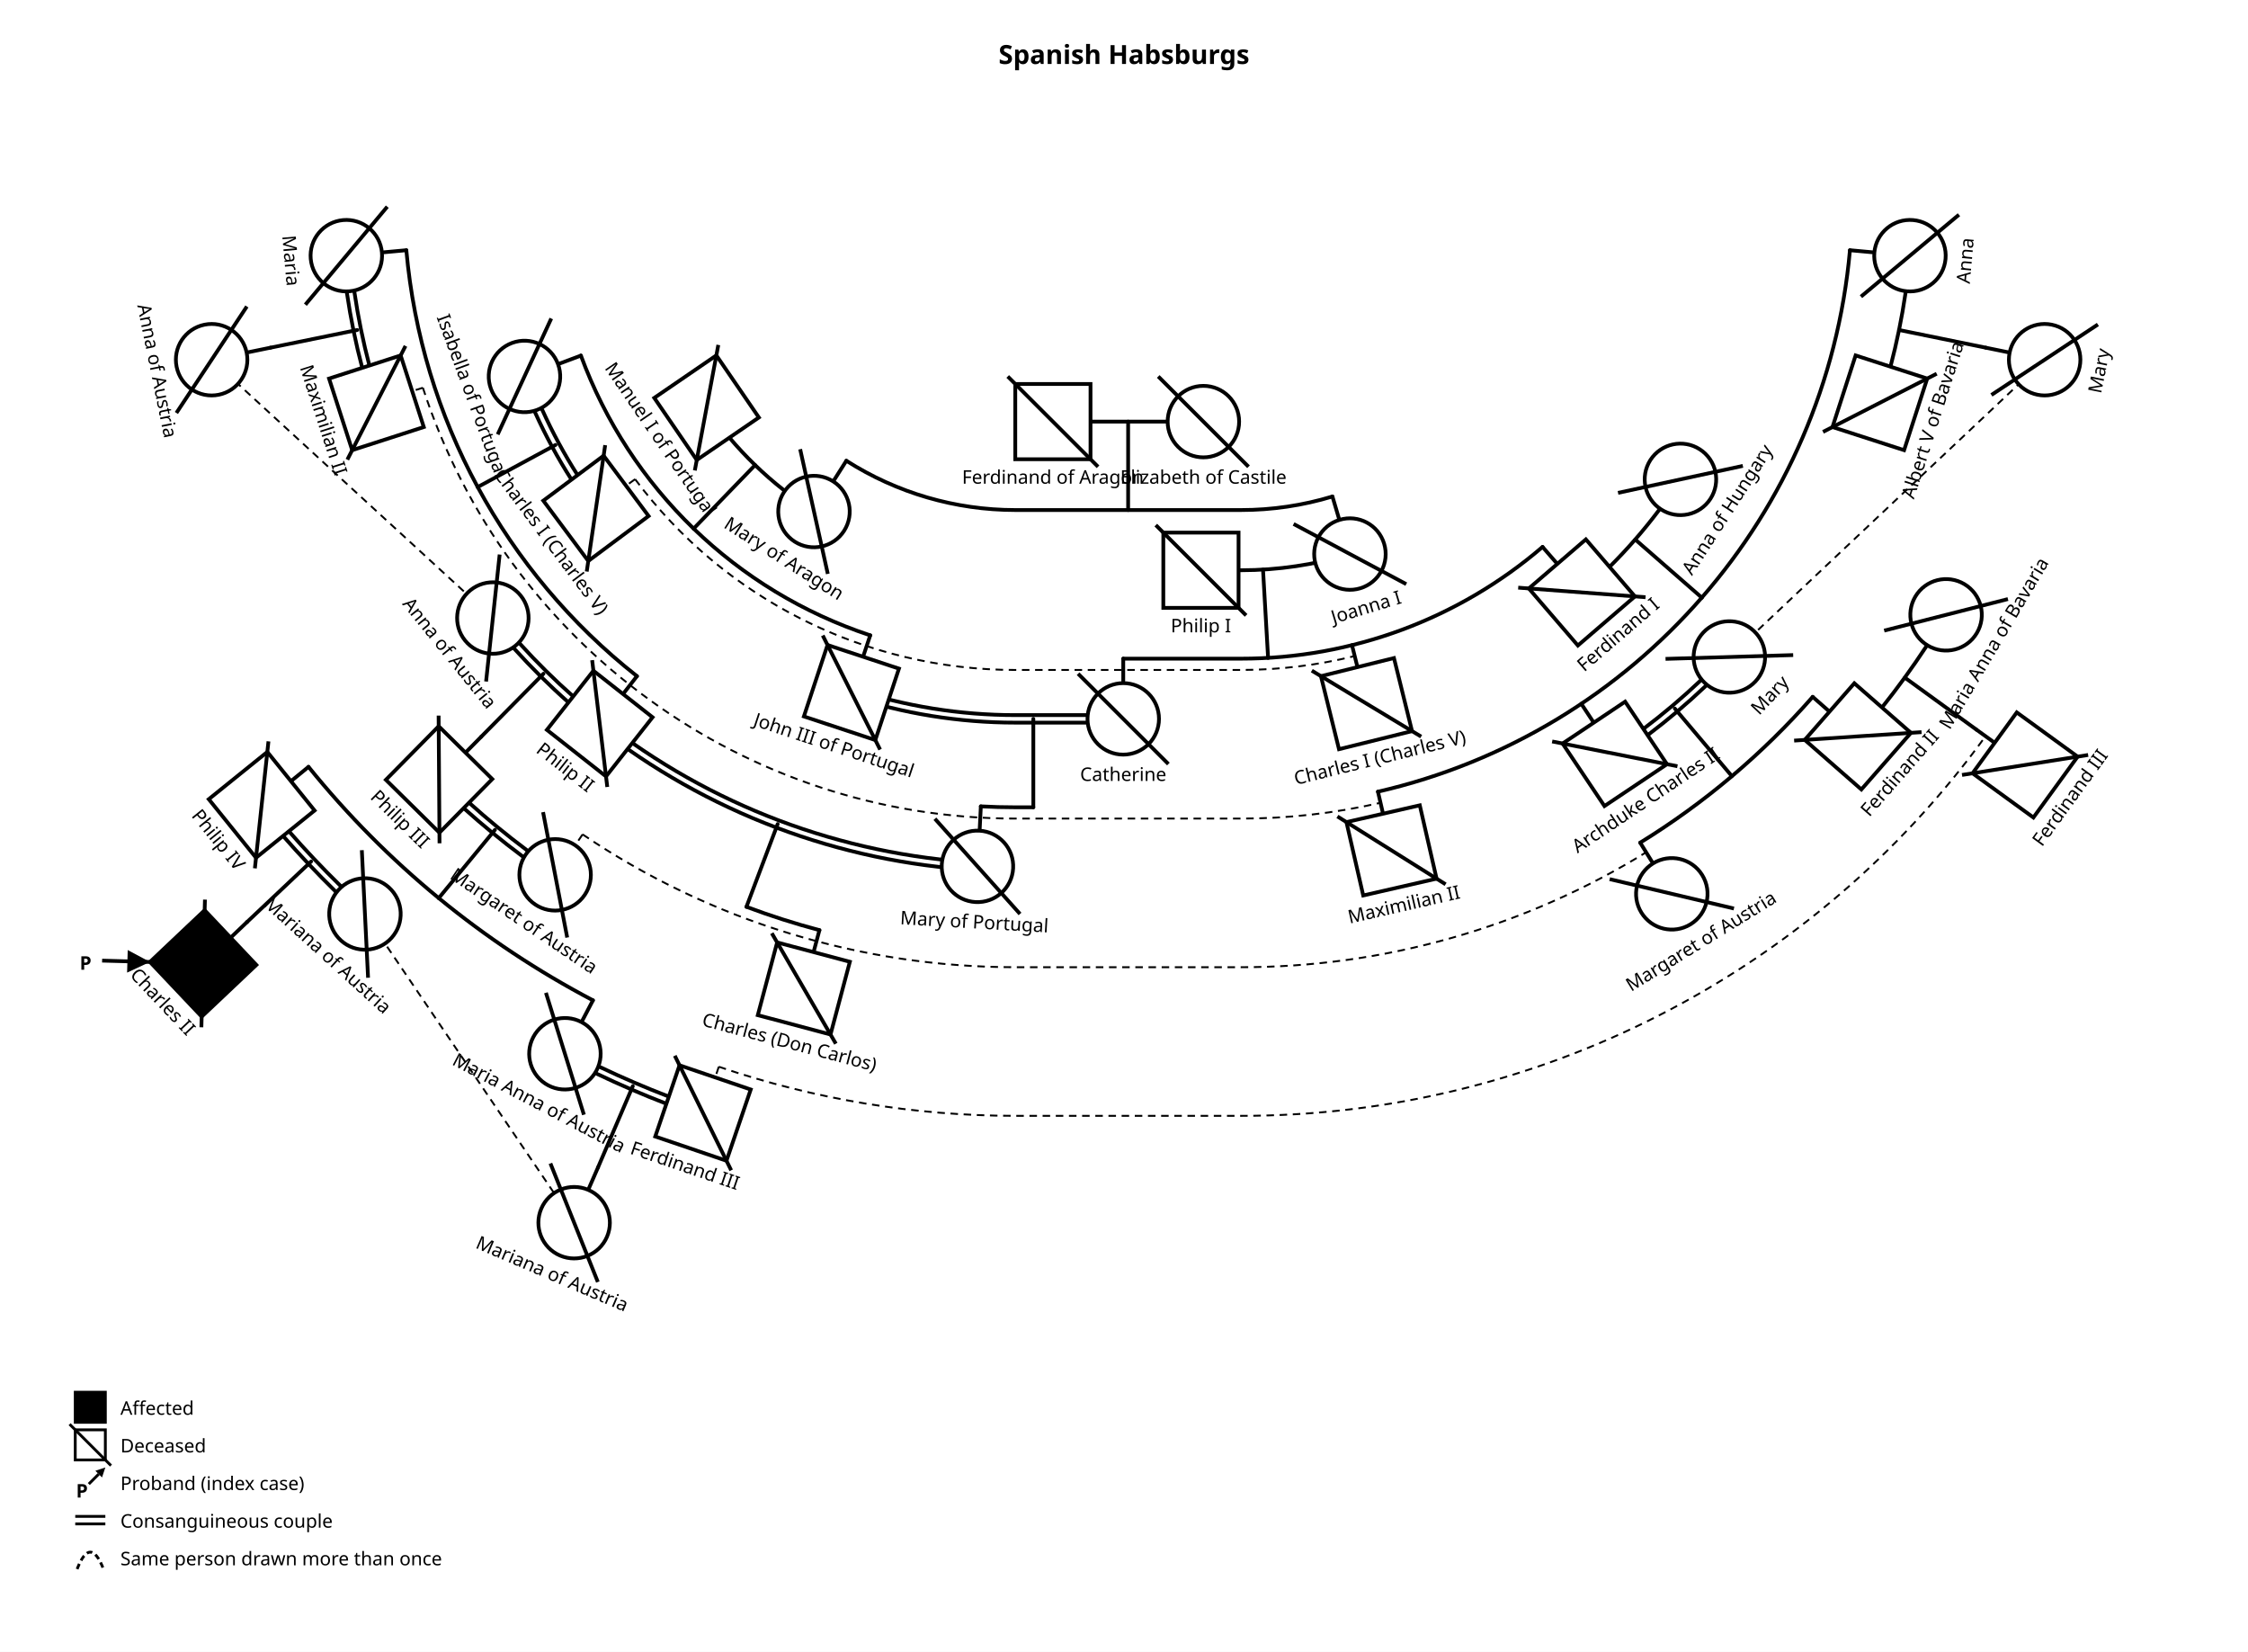
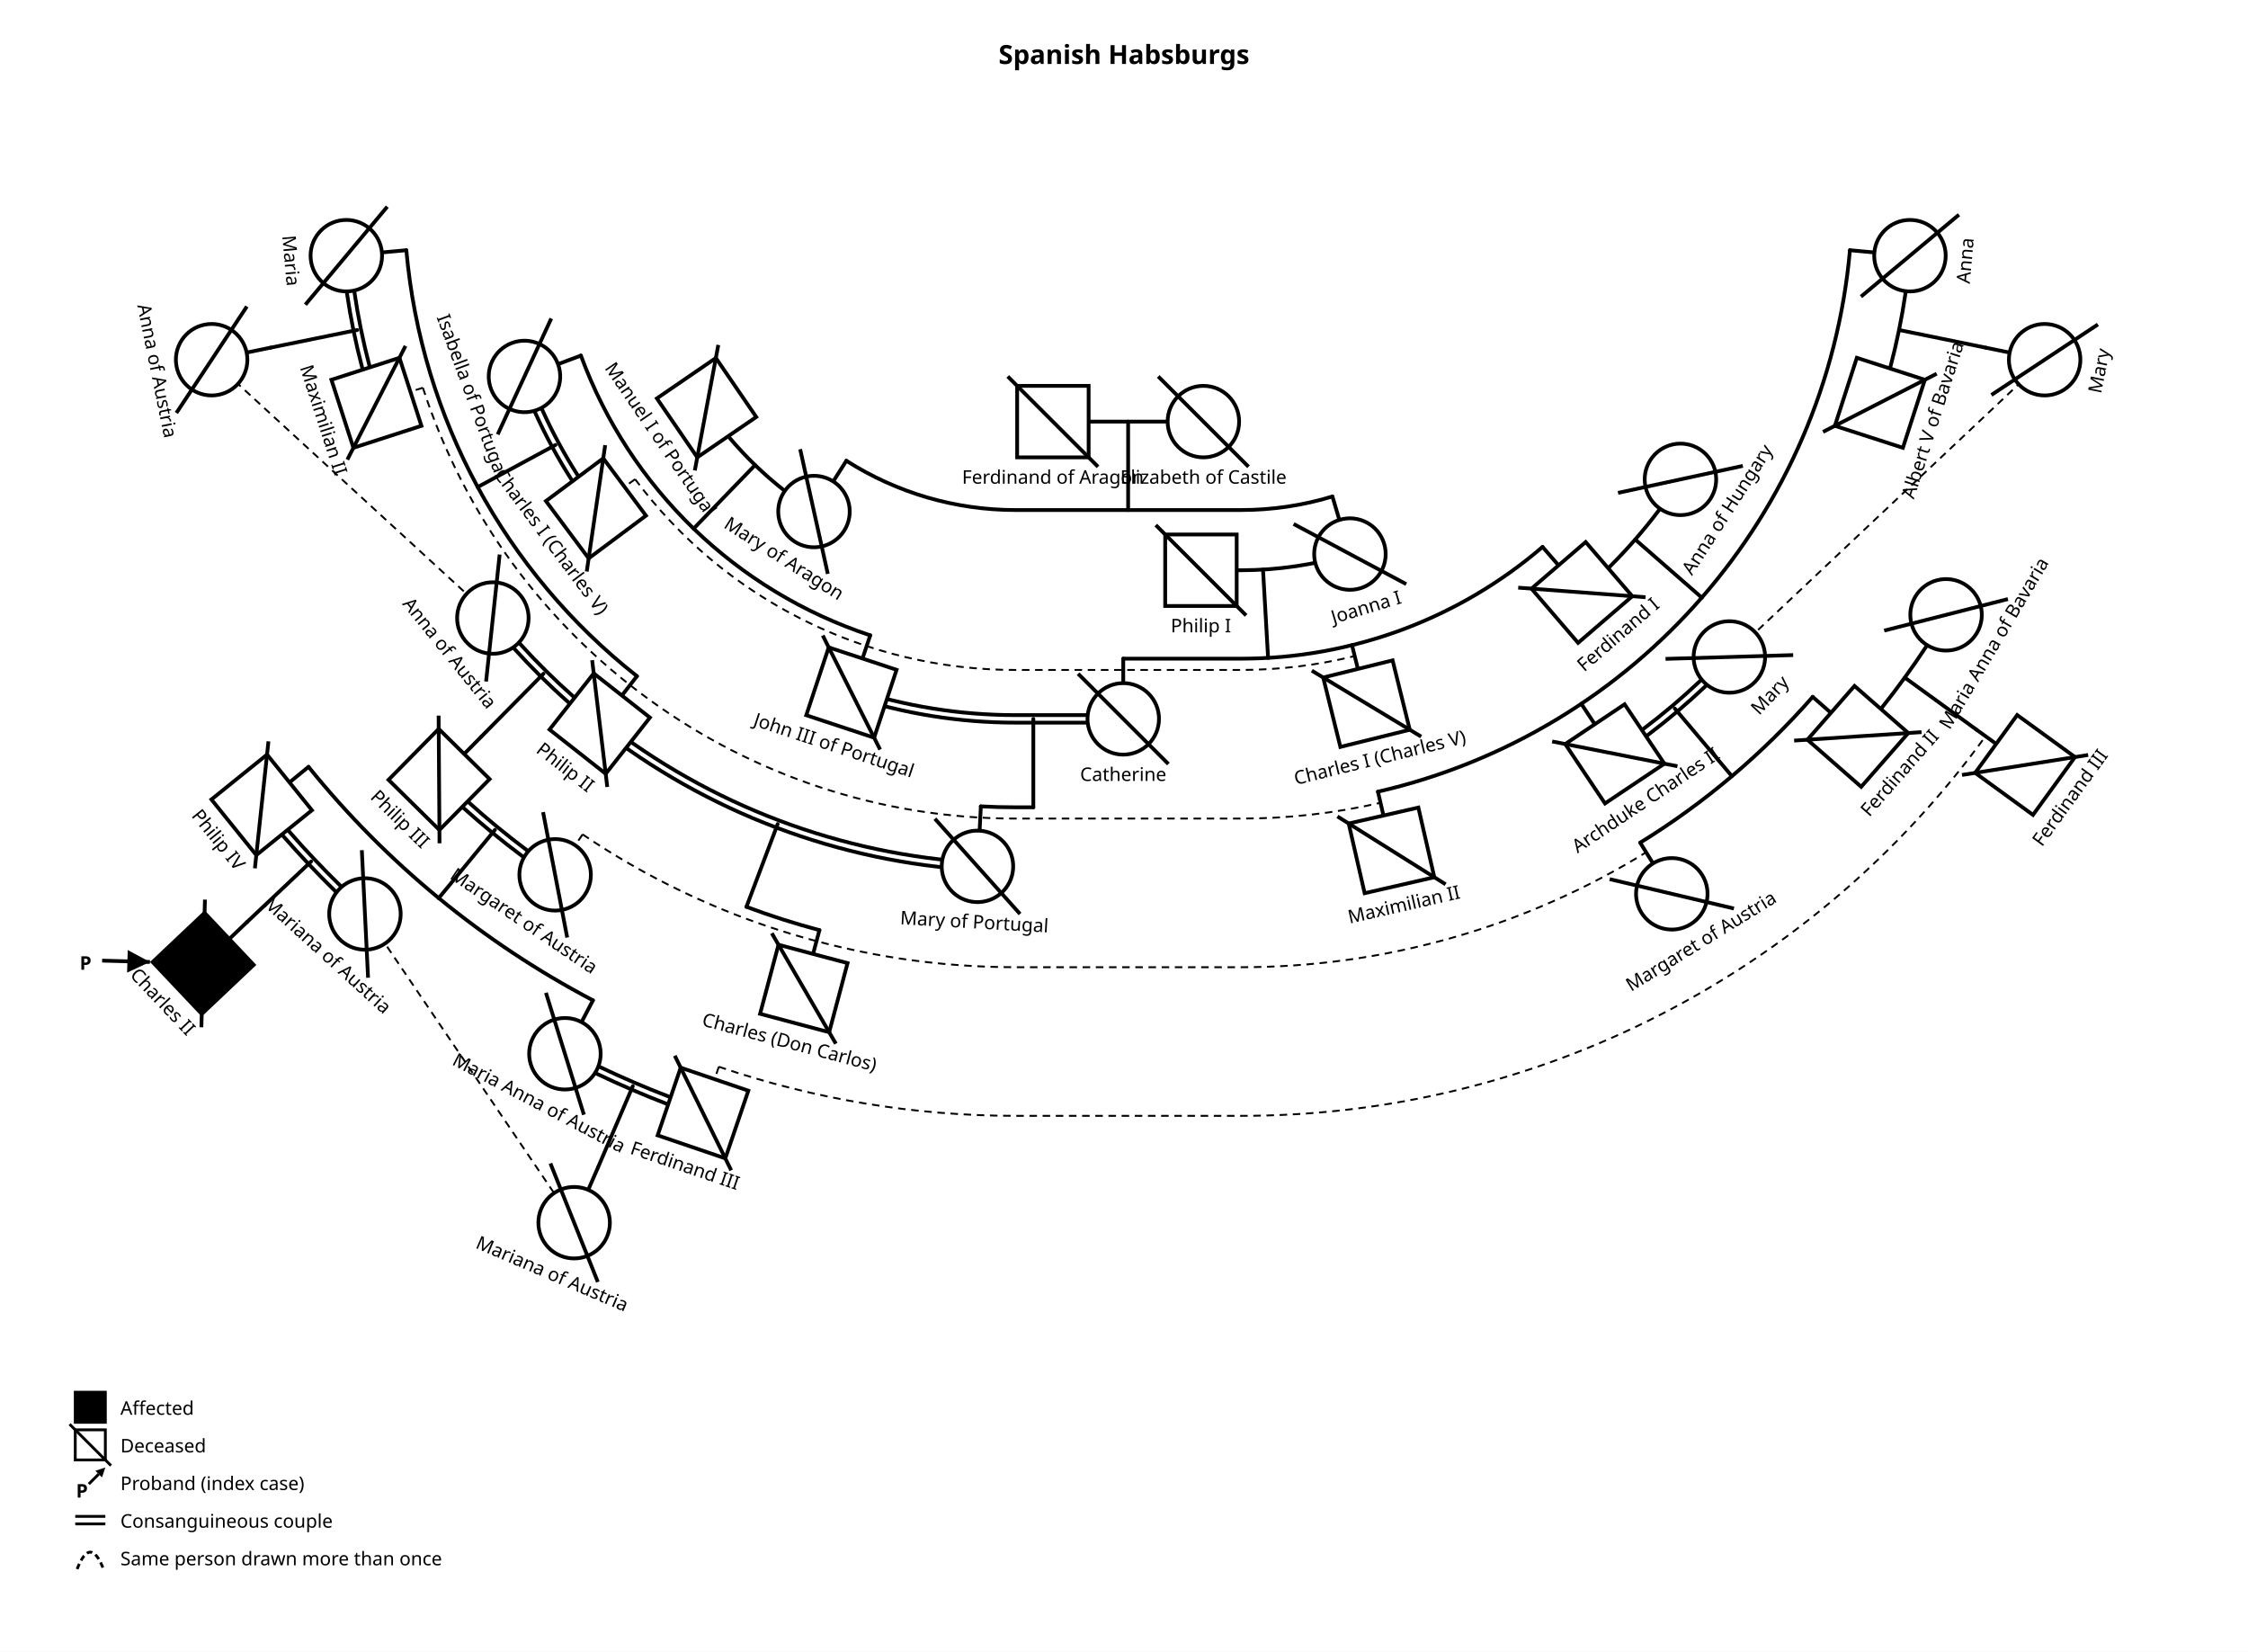
<svg xmlns="http://www.w3.org/2000/svg" width="1195" height="878" viewBox="0 0 1195 878">
  <defs>
    <marker id="proband-arrowhead" markerWidth="6" markerHeight="6" refX="6" refY="3" orient="auto">
      <path d="M 0 0 L 6 3 L 0 6 Z" fill="black" />
    </marker>
  </defs>
  <rect width="1195" height="878" fill="white" />
  <text class="chart-title" x="597.5" y="34" text-anchor="middle" font-family="sans-serif" font-size="14" font-weight="bold" fill="black">Spanish Habsburgs</text>
  <g transform="translate(599.7 104.1)">
    <path d="M -40 120 L 40 120" fill="none" stroke="black" stroke-width="2" stroke-linecap="round" />
    <line x1="0" y1="120" x2="0" y2="167" fill="none" stroke="black" stroke-width="2" stroke-linecap="round" />
    <path d="M -149.8 140.8 A 167 167 0 0 0 -60 167 L 60 167 A 167 167 0 0 0 108.6 159.8" fill="none" stroke="black" stroke-width="2" stroke-linecap="round" />
    <line x1="-149.8" y1="140.8" x2="-156.2" y2="150.9" fill="none" stroke="black" stroke-width="2" stroke-linecap="round" />
    <line x1="108.6" y1="159.8" x2="112" y2="171.3" fill="none" stroke="black" stroke-width="2" stroke-linecap="round" />
    <path d="M 38.7 199 L 60 199 A 199 199 0 0 0 117.9 190.4" fill="none" stroke="black" stroke-width="2" stroke-linecap="round" />
    <line x1="71.7" y1="198.7" x2="74.4" y2="245.6" fill="none" stroke="black" stroke-width="2" stroke-linecap="round" />
    <path d="M -2.6 246 L 60 246 A 246 246 0 0 0 220.3 186.6" fill="none" stroke="black" stroke-width="2" stroke-linecap="round" />
    <line x1="-2.6" y1="246" x2="-2.6" y2="258" fill="none" stroke="black" stroke-width="2" stroke-linecap="round" />
    <line x1="119" y1="238.8" x2="121.9" y2="250.5" fill="none" stroke="black" stroke-width="2" stroke-linecap="round" />
    <line x1="220.3" y1="186.6" x2="228.2" y2="195.7" fill="none" stroke="black" stroke-width="2" stroke-linecap="round" />
    <path d="M 241.2 210.8 A 278 278 0 0 0 293.6 150.7" fill="none" stroke="black" stroke-width="2" stroke-linecap="round" />
    <line x1="269.6" y1="182.7" x2="305" y2="213.6" fill="none" stroke="black" stroke-width="2" stroke-linecap="round" />
    <path d="M 132.8 316.7 A 325 325 0 0 0 383.7 28.9" fill="none" stroke="black" stroke-width="2" stroke-linecap="round" />
    <line x1="132.8" y1="316.7" x2="135.5" y2="328.4" fill="none" stroke="black" stroke-width="2" stroke-linecap="round" />
    <line x1="240.9" y1="270" x2="247.5" y2="280" fill="none" stroke="black" stroke-width="2" stroke-linecap="round" />
    <line x1="383.7" y1="28.9" x2="395.7" y2="30" fill="none" stroke="black" stroke-width="2" stroke-linecap="round" />
    <path d="M 399.6 110 A 357 357 0 0 0 415.6 31.8" fill="none" stroke="black" stroke-width="2" stroke-linecap="round" />
    <line x1="409.8" y1="71.3" x2="455.9" y2="80.7" fill="none" stroke="black" stroke-width="2" stroke-linecap="round" />
    <line x1="455.9" y1="80.7" x2="467.6" y2="83.1" fill="none" stroke="black" stroke-width="2" stroke-linecap="round" />
    <path d="M 257.5 295 A 355 355 0 0 0 318.2 243.7" fill="none" stroke="black" stroke-width="2" stroke-linecap="round" />
    <path d="M 259.8 298.3 A 359 359 0 0 0 321.1 246.4" fill="none" stroke="black" stroke-width="2" stroke-linecap="round" />
    <line x1="290.6" y1="272.5" x2="320.9" y2="308.4" fill="none" stroke="black" stroke-width="2" stroke-linecap="round" />
    <path d="M 272.2 343.8 A 404 404 0 0 0 363.9 266.3" fill="none" stroke="black" stroke-width="2" stroke-linecap="round" />
    <line x1="272.2" y1="343.8" x2="278.5" y2="354" fill="none" stroke="black" stroke-width="2" stroke-linecap="round" />
    <line x1="363.9" y1="266.3" x2="372.9" y2="274.2" fill="none" stroke="black" stroke-width="2" stroke-linecap="round" />
    <path d="M 387.9 287.3 A 436 436 0 0 0 434.8 222.7" fill="none" stroke="black" stroke-width="2" stroke-linecap="round" />
    <line x1="412.9" y1="256.1" x2="450.9" y2="283.7" fill="none" stroke="black" stroke-width="2" stroke-linecap="round" />
    <line x1="450.9" y1="283.7" x2="460.6" y2="290.7" fill="none" stroke="black" stroke-width="2" stroke-linecap="round" />
    <path d="M -224.1 112.6 A 199 199 0 0 0 -167 167.8" fill="none" stroke="black" stroke-width="2" stroke-linecap="round" />
    <line x1="-198.3" y1="143.1" x2="-231" y2="176.9" fill="none" stroke="black" stroke-width="2" stroke-linecap="round" />
    <path d="M -290.9 84.9 A 246 246 0 0 0 -137.1 233.6" fill="none" stroke="black" stroke-width="2" stroke-linecap="round" />
    <line x1="-290.9" y1="84.9" x2="-302.1" y2="89.1" fill="none" stroke="black" stroke-width="2" stroke-linecap="round" />
    <line x1="-137.1" y1="233.6" x2="-140.9" y2="245" fill="none" stroke="black" stroke-width="2" stroke-linecap="round" />
    <path d="M -146.5 262.1 A 276 276 0 0 0 -60 276 L -2.6 276" fill="none" stroke="black" stroke-width="2" stroke-linecap="round" />
    <path d="M -147.8 265.9 A 280 280 0 0 0 -60 280 L -2.6 280" fill="none" stroke="black" stroke-width="2" stroke-linecap="round" />
    <line x1="-50.4" y1="278" x2="-50.4" y2="325" fill="none" stroke="black" stroke-width="2" stroke-linecap="round" />
    <path d="M -78.3 324.5 A 325 325 0 0 0 -60 325 L -50.4 325" fill="none" stroke="black" stroke-width="2" stroke-linecap="round" />
    <line x1="-78.3" y1="324.5" x2="-78.9" y2="336.5" fill="none" stroke="black" stroke-width="2" stroke-linecap="round" />
    <path d="M -279.6 278.9 A 355 355 0 0 0 -80 354.4" fill="none" stroke="black" stroke-width="2" stroke-linecap="round" />
    <path d="M -282.1 282.1 A 359 359 0 0 0 -80.2 358.4" fill="none" stroke="black" stroke-width="2" stroke-linecap="round" />
    <line x1="-186.3" y1="333.9" x2="-202.9" y2="377.9" fill="none" stroke="black" stroke-width="2" stroke-linecap="round" />
    <path d="M -202.9 377.9 A 404 404 0 0 0 -164.1 390.3" fill="none" stroke="black" stroke-width="2" stroke-linecap="round" />
    <line x1="-164.1" y1="390.3" x2="-167.2" y2="401.9" fill="none" stroke="black" stroke-width="2" stroke-linecap="round" />
    <path d="M -319 95.3 A 276 276 0 0 0 -281.3 164.9" fill="none" stroke="black" stroke-width="2" stroke-linecap="round" />
    <path d="M -322.8 96.7 A 280 280 0 0 0 -284.5 167.3" fill="none" stroke="black" stroke-width="2" stroke-linecap="round" />
    <line x1="-304.4" y1="132.4" x2="-345.8" y2="154.8" fill="none" stroke="black" stroke-width="2" stroke-linecap="round" />
    <path d="M -383.7 28.9 A 325 325 0 0 0 -261.1 255.3" fill="none" stroke="black" stroke-width="2" stroke-linecap="round" />
    <line x1="-383.7" y1="28.9" x2="-395.7" y2="30" fill="none" stroke="black" stroke-width="2" stroke-linecap="round" />
    <line x1="-261.1" y1="255.3" x2="-268.5" y2="264.8" fill="none" stroke="black" stroke-width="2" stroke-linecap="round" />
    <path d="M -336.1 223.1 A 355 355 0 0 0 -279.6 278.9" fill="none" stroke="black" stroke-width="2" stroke-linecap="round" />
    <path d="M -339.2 225.6 A 359 359 0 0 0 -282.1 282.1" fill="none" stroke="black" stroke-width="2" stroke-linecap="round" />
    <line x1="-310.8" y1="254" x2="-343.9" y2="287.5" fill="none" stroke="black" stroke-width="2" stroke-linecap="round" />
    <line x1="-343.9" y1="287.5" x2="-352.3" y2="296" fill="none" stroke="black" stroke-width="2" stroke-linecap="round" />
    <path d="M -364.9 308.8 A 434 434 0 0 0 -303.5 359.3" fill="none" stroke="black" stroke-width="2" stroke-linecap="round" />
    <path d="M -367.8 311.7 A 438 438 0 0 0 -305.7 362.6" fill="none" stroke="black" stroke-width="2" stroke-linecap="round" />
    <line x1="-336.6" y1="337" x2="-366.5" y2="373.3" fill="none" stroke="black" stroke-width="2" stroke-linecap="round" />
    <path d="M -435.7 303.5 A 483 483 0 0 0 -284.5 427.6" fill="none" stroke="black" stroke-width="2" stroke-linecap="round" />
    <line x1="-435.7" y1="303.5" x2="-445" y2="311.1" fill="none" stroke="black" stroke-width="2" stroke-linecap="round" />
    <line x1="-284.5" y1="427.6" x2="-290.1" y2="438.3" fill="none" stroke="black" stroke-width="2" stroke-linecap="round" />
    <path d="M -298.5 454.2 A 513 513 0 0 0 -225.3 485.6" fill="none" stroke="black" stroke-width="2" stroke-linecap="round" />
    <path d="M -300.3 457.7 A 517 517 0 0 0 -226.6 489.4" fill="none" stroke="black" stroke-width="2" stroke-linecap="round" />
    <line x1="-263.3" y1="473.2" x2="-281.8" y2="516.4" fill="none" stroke="black" stroke-width="2" stroke-linecap="round" />
    <line x1="-281.8" y1="516.4" x2="-286.6" y2="527.4" fill="none" stroke="black" stroke-width="2" stroke-linecap="round" />
    <path d="M -459 322.4 A 513 513 0 0 0 -404.3 380.3" fill="none" stroke="black" stroke-width="2" stroke-linecap="round" />
    <path d="M -462.1 324.9 A 517 517 0 0 0 -407 383.2" fill="none" stroke="black" stroke-width="2" stroke-linecap="round" />
    <line x1="-434.3" y1="353.8" x2="-468.4" y2="386" fill="none" stroke="black" stroke-width="2" stroke-linecap="round" />
    <line x1="-468.4" y1="386" x2="-477.1" y2="394.3" fill="none" stroke="black" stroke-width="2" stroke-linecap="round" />
    <path d="M -413.6 31.6 A 355 355 0 0 0 -397.7 109.4" fill="none" stroke="black" stroke-width="2" stroke-linecap="round" />
    <path d="M -417.6 32 A 359 359 0 0 0 -401.5 110.6" fill="none" stroke="black" stroke-width="2" stroke-linecap="round" />
    <line x1="-409.8" y1="71.3" x2="-455.9" y2="80.7" fill="none" stroke="black" stroke-width="2" stroke-linecap="round" />
    <line x1="-455.9" y1="80.7" x2="-467.6" y2="83.1" fill="none" stroke="black" stroke-width="2" stroke-linecap="round" />
    <line x1="319.6" y1="245.1" x2="487.2" y2="87.1" fill="none" stroke="black" stroke-width="1" stroke-dasharray="4 3" />
    <line x1="-262.1" y1="150.6" x2="-266.9" y2="154.1" fill="none" stroke="black" stroke-width="1" stroke-dasharray="4 3" />
    <path d="M -262.1 150.6 A 252 252 0 0 0 -60 252 L 60 252 A 252 252 0 0 0 120.5 244.6" fill="none" stroke="black" stroke-width="1" stroke-dasharray="4 3" />
    <line x1="120.5" y1="244.6" x2="121.9" y2="250.5" fill="none" stroke="black" stroke-width="1" stroke-dasharray="4 3" />
    <line x1="-337.7" y1="224.4" x2="-487.2" y2="87.1" fill="none" stroke="black" stroke-width="1" stroke-dasharray="4 3" />
    <line x1="-290" y1="339.4" x2="-293.4" y2="344.4" fill="none" stroke="black" stroke-width="1" stroke-dasharray="4 3" />
    <path d="M -290 339.4 A 410 410 0 0 0 -60 410 L 60 410 A 410 410 0 0 0 275.4 348.9" fill="none" stroke="black" stroke-width="1" stroke-dasharray="4 3" />
    <line x1="275.4" y1="348.9" x2="278.5" y2="354" fill="none" stroke="black" stroke-width="1" stroke-dasharray="4 3" />
    <line x1="-217.6" y1="462.9" x2="-219.5" y2="468.6" fill="none" stroke="black" stroke-width="1" stroke-dasharray="4 3" />
    <path d="M -217.6 462.9 A 489 489 0 0 0 -60 489 L 60 489 A 489 489 0 0 0 455.8 287.2" fill="none" stroke="black" stroke-width="1" stroke-dasharray="4 3" />
    <line x1="455.8" y1="287.2" x2="460.6" y2="290.7" fill="none" stroke="black" stroke-width="1" stroke-dasharray="4 3" />
    <line x1="-405.7" y1="381.7" x2="-294.5" y2="545.8" fill="none" stroke="black" stroke-width="1" stroke-dasharray="4 3" />
    <line x1="-374.9" y1="102" x2="-380.6" y2="103.8" fill="none" stroke="black" stroke-width="1" stroke-dasharray="4 3" />
    <path d="M -374.9 102 A 331 331 0 0 0 -60 331 L 60 331 A 331 331 0 0 0 134.2 322.6" fill="none" stroke="black" stroke-width="1" stroke-dasharray="4 3" />
    <line x1="134.2" y1="322.6" x2="135.5" y2="328.4" fill="none" stroke="black" stroke-width="1" stroke-dasharray="4 3" />
    <g data-id="Ferdinand_of_Aragon" transform="translate(-40 120) rotate(0)">
      <text x="0" y="33" text-anchor="middle" font-family="sans-serif" font-size="10" fill="black">Ferdinand of Aragon</text>
-       <rect x="-20" y="-20" width="40" height="40" stroke="black" stroke-width="2" fill="white" />
+       <rect x="-19" y="-19" width="38" height="38" stroke="black" stroke-width="2" fill="white" />
      <line x1="-24" y1="-24" x2="24" y2="24" stroke="black" stroke-width="2" />
    </g>
    <g data-id="Elizabeth_of_Castile" transform="translate(40 120) rotate(0)">
      <text x="0" y="33" text-anchor="middle" font-family="sans-serif" font-size="10" fill="black">Elizabeth of Castile</text>
      <circle cx="0" cy="0" r="19" stroke="black" stroke-width="2" fill="white" />
      <line x1="-24" y1="-24" x2="24" y2="24" stroke="black" stroke-width="2" />
    </g>
    <g data-id="Philip_I" transform="translate(38.7 199) rotate(0)">
      <text x="0" y="33" text-anchor="middle" font-family="sans-serif" font-size="10" fill="black">Philip I</text>
-       <rect x="-20" y="-20" width="40" height="40" stroke="black" stroke-width="2" fill="white" />
+       <rect x="-19" y="-19" width="38" height="38" stroke="black" stroke-width="2" fill="white" />
      <line x1="-24" y1="-24" x2="24" y2="24" stroke="black" stroke-width="2" />
    </g>
    <g data-id="Joanna_I" transform="translate(117.9 190.4) rotate(-16.9)">
      <text x="0" y="33" text-anchor="middle" font-family="sans-serif" font-size="10" fill="black">Joanna I</text>
      <circle cx="0" cy="0" r="19" stroke="black" stroke-width="2" fill="white" />
      <line x1="-24" y1="-24" x2="24" y2="24" stroke="black" stroke-width="2" />
    </g>
    <g data-id="Ferdinand_I" transform="translate(241.2 210.8) rotate(-40.7)">
      <text x="0" y="33" text-anchor="middle" font-family="sans-serif" font-size="10" fill="black">Ferdinand I</text>
-       <rect x="-20" y="-20" width="40" height="40" stroke="black" stroke-width="2" fill="white" />
+       <rect x="-19" y="-19" width="38" height="38" stroke="black" stroke-width="2" fill="white" />
      <line x1="-24" y1="-24" x2="24" y2="24" stroke="black" stroke-width="2" />
    </g>
    <g data-id="Anna_of_Hungary" transform="translate(293.6 150.7) rotate(-57.2)">
      <text x="0" y="33" text-anchor="middle" font-family="sans-serif" font-size="10" fill="black">Anna of Hungary</text>
      <circle cx="0" cy="0" r="19" stroke="black" stroke-width="2" fill="white" />
      <line x1="-24" y1="-24" x2="24" y2="24" stroke="black" stroke-width="2" />
    </g>
    <g data-id="Albert_V_of_Bavaria" transform="translate(399.6 110) rotate(-72.1)">
      <text x="0" y="33" text-anchor="middle" font-family="sans-serif" font-size="10" fill="black">Albert V of Bavaria</text>
-       <rect x="-20" y="-20" width="40" height="40" stroke="black" stroke-width="2" fill="white" />
+       <rect x="-19" y="-19" width="38" height="38" stroke="black" stroke-width="2" fill="white" />
      <line x1="-24" y1="-24" x2="24" y2="24" stroke="black" stroke-width="2" />
    </g>
    <g data-id="Anna" transform="translate(415.6 31.8) rotate(-84.9)">
      <text x="0" y="33" text-anchor="middle" font-family="sans-serif" font-size="10" fill="black">Anna</text>
      <circle cx="0" cy="0" r="19" stroke="black" stroke-width="2" fill="white" />
      <line x1="-24" y1="-24" x2="24" y2="24" stroke="black" stroke-width="2" />
    </g>
    <g data-id="Mary" transform="translate(487.2 87.1) rotate(-78.5)">
      <text x="0" y="33" text-anchor="middle" font-family="sans-serif" font-size="10" fill="black">Mary</text>
      <circle cx="0" cy="0" r="19" stroke="black" stroke-width="2" fill="white" />
      <line x1="-24" y1="-24" x2="24" y2="24" stroke="black" stroke-width="2" />
    </g>
    <g data-id="Charles_II_of_Austria" transform="translate(258.7 296.6) rotate(-33.8)">
      <text x="0" y="33" text-anchor="middle" font-family="sans-serif" font-size="10" fill="black">Archduke Charles II</text>
-       <rect x="-20" y="-20" width="40" height="40" stroke="black" stroke-width="2" fill="white" />
+       <rect x="-19" y="-19" width="38" height="38" stroke="black" stroke-width="2" fill="white" />
      <line x1="-24" y1="-24" x2="24" y2="24" stroke="black" stroke-width="2" />
    </g>
    <g data-dup-of="Mary" transform="translate(319.6 245.1) rotate(-46.7)">
      <text x="0" y="33" text-anchor="middle" font-family="sans-serif" font-size="10" fill="black">Mary</text>
      <circle cx="0" cy="0" r="19" stroke="black" stroke-width="2" fill="white" />
      <line x1="-24" y1="-24" x2="24" y2="24" stroke="black" stroke-width="2" />
    </g>
    <g data-id="Ferdinand_II" transform="translate(387.9 287.3) rotate(-48.8)">
      <text x="0" y="33" text-anchor="middle" font-family="sans-serif" font-size="10" fill="black">Ferdinand II</text>
-       <rect x="-20" y="-20" width="40" height="40" stroke="black" stroke-width="2" fill="white" />
+       <rect x="-19" y="-19" width="38" height="38" stroke="black" stroke-width="2" fill="white" />
      <line x1="-24" y1="-24" x2="24" y2="24" stroke="black" stroke-width="2" />
    </g>
    <g data-id="Maria_Anna_of_Bavaria" transform="translate(434.8 222.7) rotate(-59.3)">
      <text x="0" y="33" text-anchor="middle" font-family="sans-serif" font-size="10" fill="black">Maria Anna of Bavaria</text>
      <circle cx="0" cy="0" r="19" stroke="black" stroke-width="2" fill="white" />
      <line x1="-24" y1="-24" x2="24" y2="24" stroke="black" stroke-width="2" />
    </g>
    <g data-id="Ferdinand_III" transform="translate(476.8 302.5) rotate(-54)">
      <text x="0" y="33" text-anchor="middle" font-family="sans-serif" font-size="10" fill="black">Ferdinand III</text>
-       <rect x="-20" y="-20" width="40" height="40" stroke="black" stroke-width="2" fill="white" />
+       <rect x="-19" y="-19" width="38" height="38" stroke="black" stroke-width="2" fill="white" />
      <line x1="-24" y1="-24" x2="24" y2="24" stroke="black" stroke-width="2" />
    </g>
    <g data-id="Margaret_of_Austria" transform="translate(289 371) rotate(-31.7)">
      <text x="0" y="33" text-anchor="middle" font-family="sans-serif" font-size="10" fill="black">Margaret of Austria</text>
      <circle cx="0" cy="0" r="19" stroke="black" stroke-width="2" fill="white" />
      <line x1="-24" y1="-24" x2="24" y2="24" stroke="black" stroke-width="2" />
    </g>
    <g data-id="Maximilian_II" transform="translate(140 347.9) rotate(-12.9)">
      <text x="0" y="33" text-anchor="middle" font-family="sans-serif" font-size="10" fill="black">Maximilian II</text>
-       <rect x="-20" y="-20" width="40" height="40" stroke="black" stroke-width="2" fill="white" />
+       <rect x="-19" y="-19" width="38" height="38" stroke="black" stroke-width="2" fill="white" />
      <line x1="-24" y1="-24" x2="24" y2="24" stroke="black" stroke-width="2" />
    </g>
    <g data-id="Charles_I" transform="translate(126.7 269.9) rotate(-13.9)">
      <text x="0" y="33" text-anchor="middle" font-family="sans-serif" font-size="10" fill="black">Charles I (Charles V)</text>
-       <rect x="-20" y="-20" width="40" height="40" stroke="black" stroke-width="2" fill="white" />
+       <rect x="-19" y="-19" width="38" height="38" stroke="black" stroke-width="2" fill="white" />
      <line x1="-24" y1="-24" x2="24" y2="24" stroke="black" stroke-width="2" />
    </g>
    <g data-id="Catherine" transform="translate(-2.6 278) rotate(0)">
      <text x="0" y="33" text-anchor="middle" font-family="sans-serif" font-size="10" fill="black">Catherine</text>
      <circle cx="0" cy="0" r="19" stroke="black" stroke-width="2" fill="white" />
      <line x1="-24" y1="-24" x2="24" y2="24" stroke="black" stroke-width="2" />
    </g>
    <g data-id="Manuel_I" transform="translate(-224.1 112.6) rotate(55.6)">
      <text x="0" y="33" text-anchor="middle" font-family="sans-serif" font-size="10" fill="black">Manuel I of Portugal</text>
-       <rect x="-20" y="-20" width="40" height="40" stroke="black" stroke-width="2" fill="white" />
+       <rect x="-19" y="-19" width="38" height="38" stroke="black" stroke-width="2" fill="white" />
      <line x1="-24" y1="-24" x2="24" y2="24" stroke="black" stroke-width="2" />
    </g>
    <g data-id="Mary_of_Aragon" transform="translate(-167 167.8) rotate(32.5)">
      <text x="0" y="33" text-anchor="middle" font-family="sans-serif" font-size="10" fill="black">Mary of Aragon</text>
      <circle cx="0" cy="0" r="19" stroke="black" stroke-width="2" fill="white" />
      <line x1="-24" y1="-24" x2="24" y2="24" stroke="black" stroke-width="2" />
    </g>
    <g data-id="John_III" transform="translate(-147.1 264) rotate(18.3)">
      <text x="0" y="33" text-anchor="middle" font-family="sans-serif" font-size="10" fill="black">John III of Portugal</text>
-       <rect x="-20" y="-20" width="40" height="40" stroke="black" stroke-width="2" fill="white" />
+       <rect x="-19" y="-19" width="38" height="38" stroke="black" stroke-width="2" fill="white" />
      <line x1="-24" y1="-24" x2="24" y2="24" stroke="black" stroke-width="2" />
    </g>
    <g data-id="Mary_of_Portugal" transform="translate(-80.1 356.4) rotate(3.2)">
      <text x="0" y="33" text-anchor="middle" font-family="sans-serif" font-size="10" fill="black">Mary of Portugal</text>
      <circle cx="0" cy="0" r="19" stroke="black" stroke-width="2" fill="white" />
      <line x1="-24" y1="-24" x2="24" y2="24" stroke="black" stroke-width="2" />
    </g>
    <g data-id="Don_Carlos" transform="translate(-172.4 421.3) rotate(14.9)">
      <text x="0" y="33" text-anchor="middle" font-family="sans-serif" font-size="10" fill="black">Charles (Don Carlos)</text>
-       <rect x="-20" y="-20" width="40" height="40" stroke="black" stroke-width="2" fill="white" />
+       <rect x="-19" y="-19" width="38" height="38" stroke="black" stroke-width="2" fill="white" />
      <line x1="-24" y1="-24" x2="24" y2="24" stroke="black" stroke-width="2" />
    </g>
    <g data-id="Isabella_of_Portugal" transform="translate(-320.9 96) rotate(69.8)">
      <text x="0" y="33" text-anchor="middle" font-family="sans-serif" font-size="10" fill="black">Isabella of Portugal</text>
      <circle cx="0" cy="0" r="19" stroke="black" stroke-width="2" fill="white" />
      <line x1="-24" y1="-24" x2="24" y2="24" stroke="black" stroke-width="2" />
    </g>
    <g data-dup-of="Charles_I" transform="translate(-282.9 166.1) rotate(53.3)">
      <text x="0" y="33" text-anchor="middle" font-family="sans-serif" font-size="10" fill="black">Charles I (Charles V)</text>
-       <rect x="-20" y="-20" width="40" height="40" stroke="black" stroke-width="2" fill="white" />
+       <rect x="-19" y="-19" width="38" height="38" stroke="black" stroke-width="2" fill="white" />
      <line x1="-24" y1="-24" x2="24" y2="24" stroke="black" stroke-width="2" />
    </g>
    <g data-dup-of="Anna_of_Austria" transform="translate(-337.7 224.4) rotate(51.1)">
      <text x="0" y="33" text-anchor="middle" font-family="sans-serif" font-size="10" fill="black">Anna of Austria</text>
      <circle cx="0" cy="0" r="19" stroke="black" stroke-width="2" fill="white" />
      <line x1="-24" y1="-24" x2="24" y2="24" stroke="black" stroke-width="2" />
    </g>
    <g data-id="Philip_II" transform="translate(-280.9 280.5) rotate(38.2)">
      <text x="0" y="33" text-anchor="middle" font-family="sans-serif" font-size="10" fill="black">Philip II</text>
-       <rect x="-20" y="-20" width="40" height="40" stroke="black" stroke-width="2" fill="white" />
+       <rect x="-19" y="-19" width="38" height="38" stroke="black" stroke-width="2" fill="white" />
      <line x1="-24" y1="-24" x2="24" y2="24" stroke="black" stroke-width="2" />
    </g>
    <g data-id="Philip_III" transform="translate(-366.3 310.2) rotate(44.6)">
      <text x="0" y="33" text-anchor="middle" font-family="sans-serif" font-size="10" fill="black">Philip III</text>
-       <rect x="-20" y="-20" width="40" height="40" stroke="black" stroke-width="2" fill="white" />
+       <rect x="-19" y="-19" width="38" height="38" stroke="black" stroke-width="2" fill="white" />
      <line x1="-24" y1="-24" x2="24" y2="24" stroke="black" stroke-width="2" />
    </g>
    <g data-dup-of="Margaret_of_Austria" transform="translate(-304.6 360.9) rotate(34.1)">
      <text x="0" y="33" text-anchor="middle" font-family="sans-serif" font-size="10" fill="black">Margaret of Austria</text>
      <circle cx="0" cy="0" r="19" stroke="black" stroke-width="2" fill="white" />
      <line x1="-24" y1="-24" x2="24" y2="24" stroke="black" stroke-width="2" />
    </g>
    <g data-id="Maria_Anna_of_Austria" transform="translate(-299.4 456) rotate(27.7)">
      <text x="0" y="33" text-anchor="middle" font-family="sans-serif" font-size="10" fill="black">Maria Anna of Austria</text>
      <circle cx="0" cy="0" r="19" stroke="black" stroke-width="2" fill="white" />
      <line x1="-24" y1="-24" x2="24" y2="24" stroke="black" stroke-width="2" />
    </g>
    <g data-dup-of="Ferdinand_III" transform="translate(-226 487.5) rotate(18.8)">
      <text x="0" y="33" text-anchor="middle" font-family="sans-serif" font-size="10" fill="black">Ferdinand III</text>
-       <rect x="-20" y="-20" width="40" height="40" stroke="black" stroke-width="2" fill="white" />
+       <rect x="-19" y="-19" width="38" height="38" stroke="black" stroke-width="2" fill="white" />
      <line x1="-24" y1="-24" x2="24" y2="24" stroke="black" stroke-width="2" />
    </g>
    <g data-id="Mariana_of_Austria" transform="translate(-294.5 545.8) rotate(23.2)">
      <text x="0" y="33" text-anchor="middle" font-family="sans-serif" font-size="10" fill="black">Mariana of Austria</text>
      <circle cx="0" cy="0" r="19" stroke="black" stroke-width="2" fill="white" />
      <line x1="-24" y1="-24" x2="24" y2="24" stroke="black" stroke-width="2" />
    </g>
    <g data-id="Philip_IV" transform="translate(-460.6 323.7) rotate(51.1)">
      <text x="0" y="33" text-anchor="middle" font-family="sans-serif" font-size="10" fill="black">Philip IV</text>
-       <rect x="-20" y="-20" width="40" height="40" stroke="black" stroke-width="2" fill="white" />
+       <rect x="-19" y="-19" width="38" height="38" stroke="black" stroke-width="2" fill="white" />
      <line x1="-24" y1="-24" x2="24" y2="24" stroke="black" stroke-width="2" />
    </g>
    <g data-dup-of="Mariana_of_Austria" transform="translate(-405.7 381.7) rotate(42.2)">
      <text x="0" y="33" text-anchor="middle" font-family="sans-serif" font-size="10" fill="black">Mariana of Austria</text>
      <circle cx="0" cy="0" r="19" stroke="black" stroke-width="2" fill="white" />
      <line x1="-24" y1="-24" x2="24" y2="24" stroke="black" stroke-width="2" />
    </g>
    <g data-id="Charles_II" transform="translate(-491.7 408) rotate(46.6)">
      <text x="0" y="33" text-anchor="middle" font-family="sans-serif" font-size="10" fill="black">Charles II</text>
-       <rect x="-20" y="-20" width="40" height="40" stroke="black" stroke-width="2" fill="black" />
+       <rect x="-19" y="-19" width="38" height="38" stroke="black" stroke-width="2" fill="black" />
      <line x1="-24" y1="-24" x2="24" y2="24" stroke="black" stroke-width="2" />
      <line x1="-38" y1="38" x2="-20" y2="20" stroke="black" stroke-width="2" marker-end="url(#proband-arrowhead)" />
      <rect x="-50" y="38" width="8.5" height="10" fill="white" transform="rotate(-46.61 -42 42)" />
      <text class="proband-letter" x="-42" y="47" transform="rotate(-46.61 -42 42)" text-anchor="end" font-family="sans-serif" font-size="10" font-weight="bold" fill="black">P</text>
    </g>
    <g data-id="Maria" transform="translate(-415.6 31.8) rotate(84.9)">
      <text x="0" y="33" text-anchor="middle" font-family="sans-serif" font-size="10" fill="black">Maria</text>
      <circle cx="0" cy="0" r="19" stroke="black" stroke-width="2" fill="white" />
      <line x1="-24" y1="-24" x2="24" y2="24" stroke="black" stroke-width="2" />
    </g>
    <g data-dup-of="Maximilian_II" transform="translate(-399.6 110) rotate(72.1)">
      <text x="0" y="33" text-anchor="middle" font-family="sans-serif" font-size="10" fill="black">Maximilian II</text>
-       <rect x="-20" y="-20" width="40" height="40" stroke="black" stroke-width="2" fill="white" />
+       <rect x="-19" y="-19" width="38" height="38" stroke="black" stroke-width="2" fill="white" />
      <line x1="-24" y1="-24" x2="24" y2="24" stroke="black" stroke-width="2" />
    </g>
    <g data-id="Anna_of_Austria" transform="translate(-487.2 87.1) rotate(78.5)">
      <text x="0" y="33" text-anchor="middle" font-family="sans-serif" font-size="10" fill="black">Anna of Austria</text>
      <circle cx="0" cy="0" r="19" stroke="black" stroke-width="2" fill="white" />
      <line x1="-24" y1="-24" x2="24" y2="24" stroke="black" stroke-width="2" />
    </g>
    <g class="consanguinity-labels">
</g>
  </g>
  <g class="pedigree-key" transform="translate(0 738)">
    <rect x="40" y="2" width="16" height="16" fill="black" stroke="black" stroke-width="1.5" />
    <text x="64" y="14" font-family="sans-serif" font-size="10" fill="black">Affected</text>
    <rect x="40" y="22" width="16" height="16" fill="white" stroke="black" stroke-width="1.5" />
    <line x1="37" y1="19" x2="59" y2="41" stroke="black" stroke-width="1.5" />
    <text x="64" y="34" font-family="sans-serif" font-size="10" fill="black">Deceased</text>
    <line x1="47.2" y1="50.8" x2="52.46" y2="45.54" stroke="black" stroke-width="1.5" />
    <polygon points="56,42 54.23,47.3 50.7,43.77" fill="black" />
    <text x="46.7" y="58" text-anchor="end" font-family="sans-serif" font-size="10" font-weight="bold" fill="black">P</text>
    <text x="64" y="54" font-family="sans-serif" font-size="10" fill="black">Proband (index case)</text>
    <line x1="40" y1="68" x2="56" y2="68" stroke="black" stroke-width="1.5" />
    <line x1="40" y1="72" x2="56" y2="72" stroke="black" stroke-width="1.5" />
    <text x="64" y="74" font-family="sans-serif" font-size="10" fill="black">Consanguineous couple</text>
    <path d="M 41 96 Q 48 78 55 96" fill="none" stroke="black" stroke-width="1.5" stroke-dasharray="3 2" />
    <text x="64" y="94" font-family="sans-serif" font-size="10" fill="black">Same person drawn more than once</text>
  </g>
</svg>
